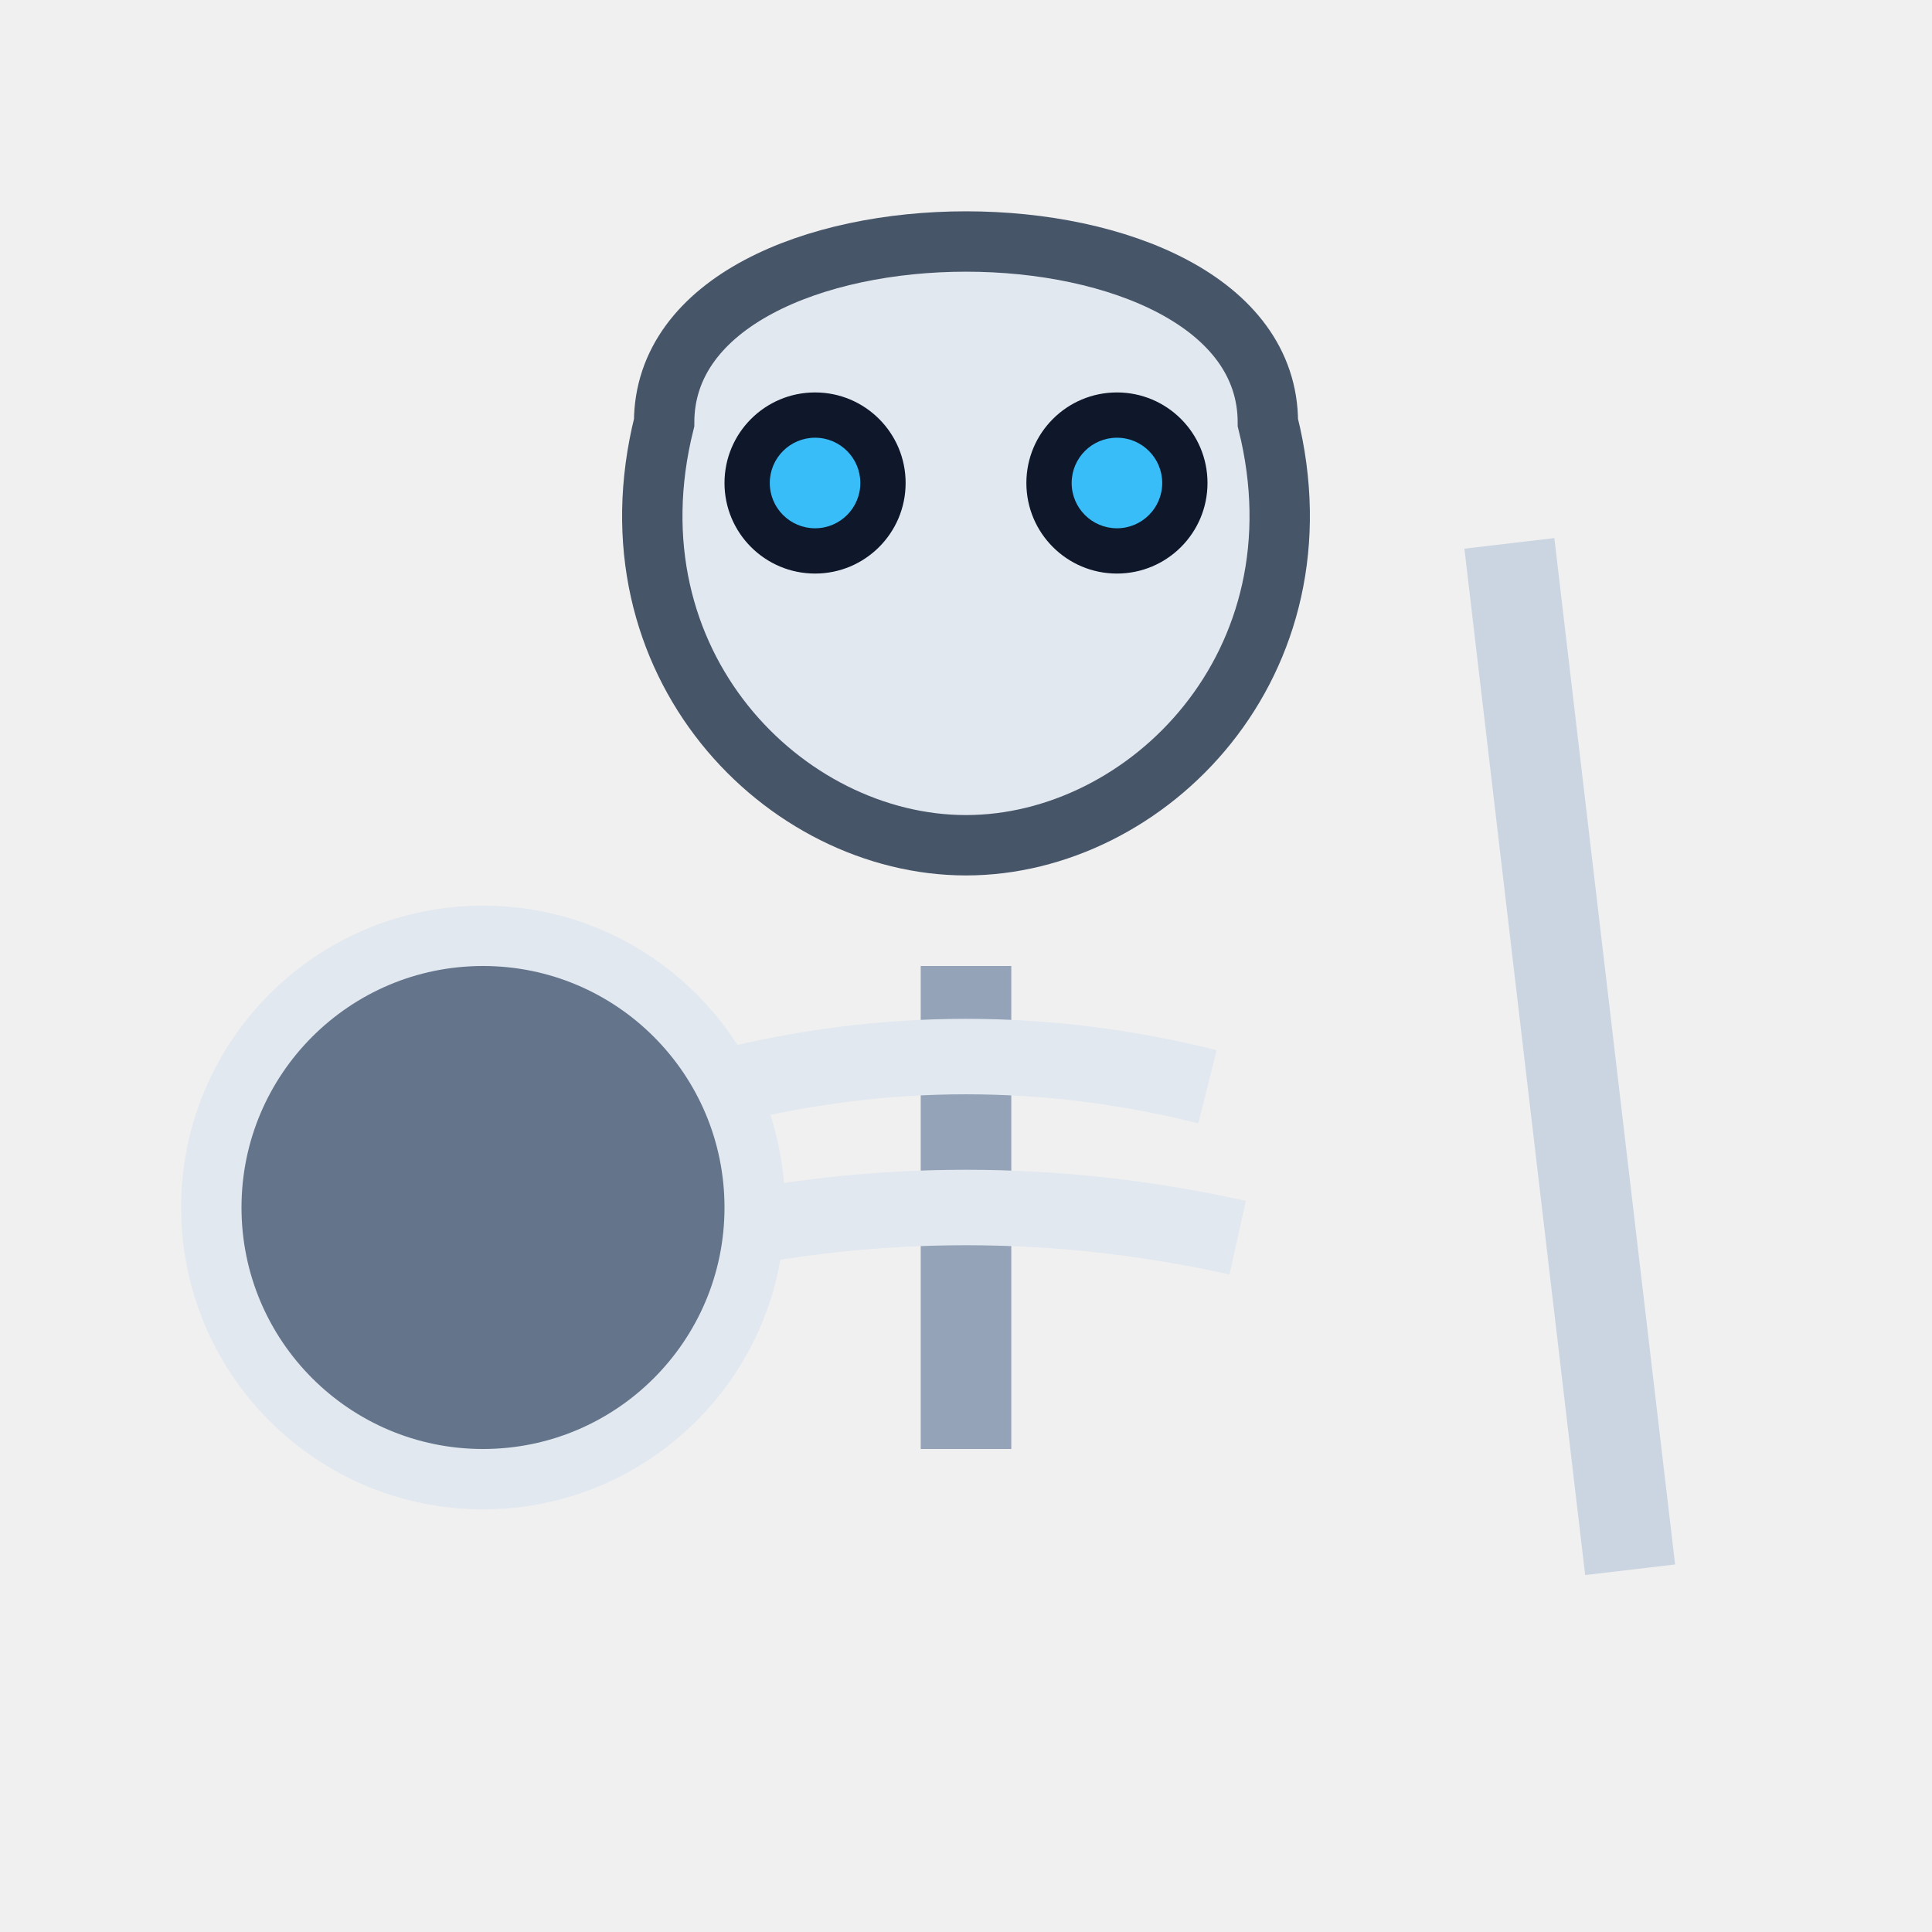
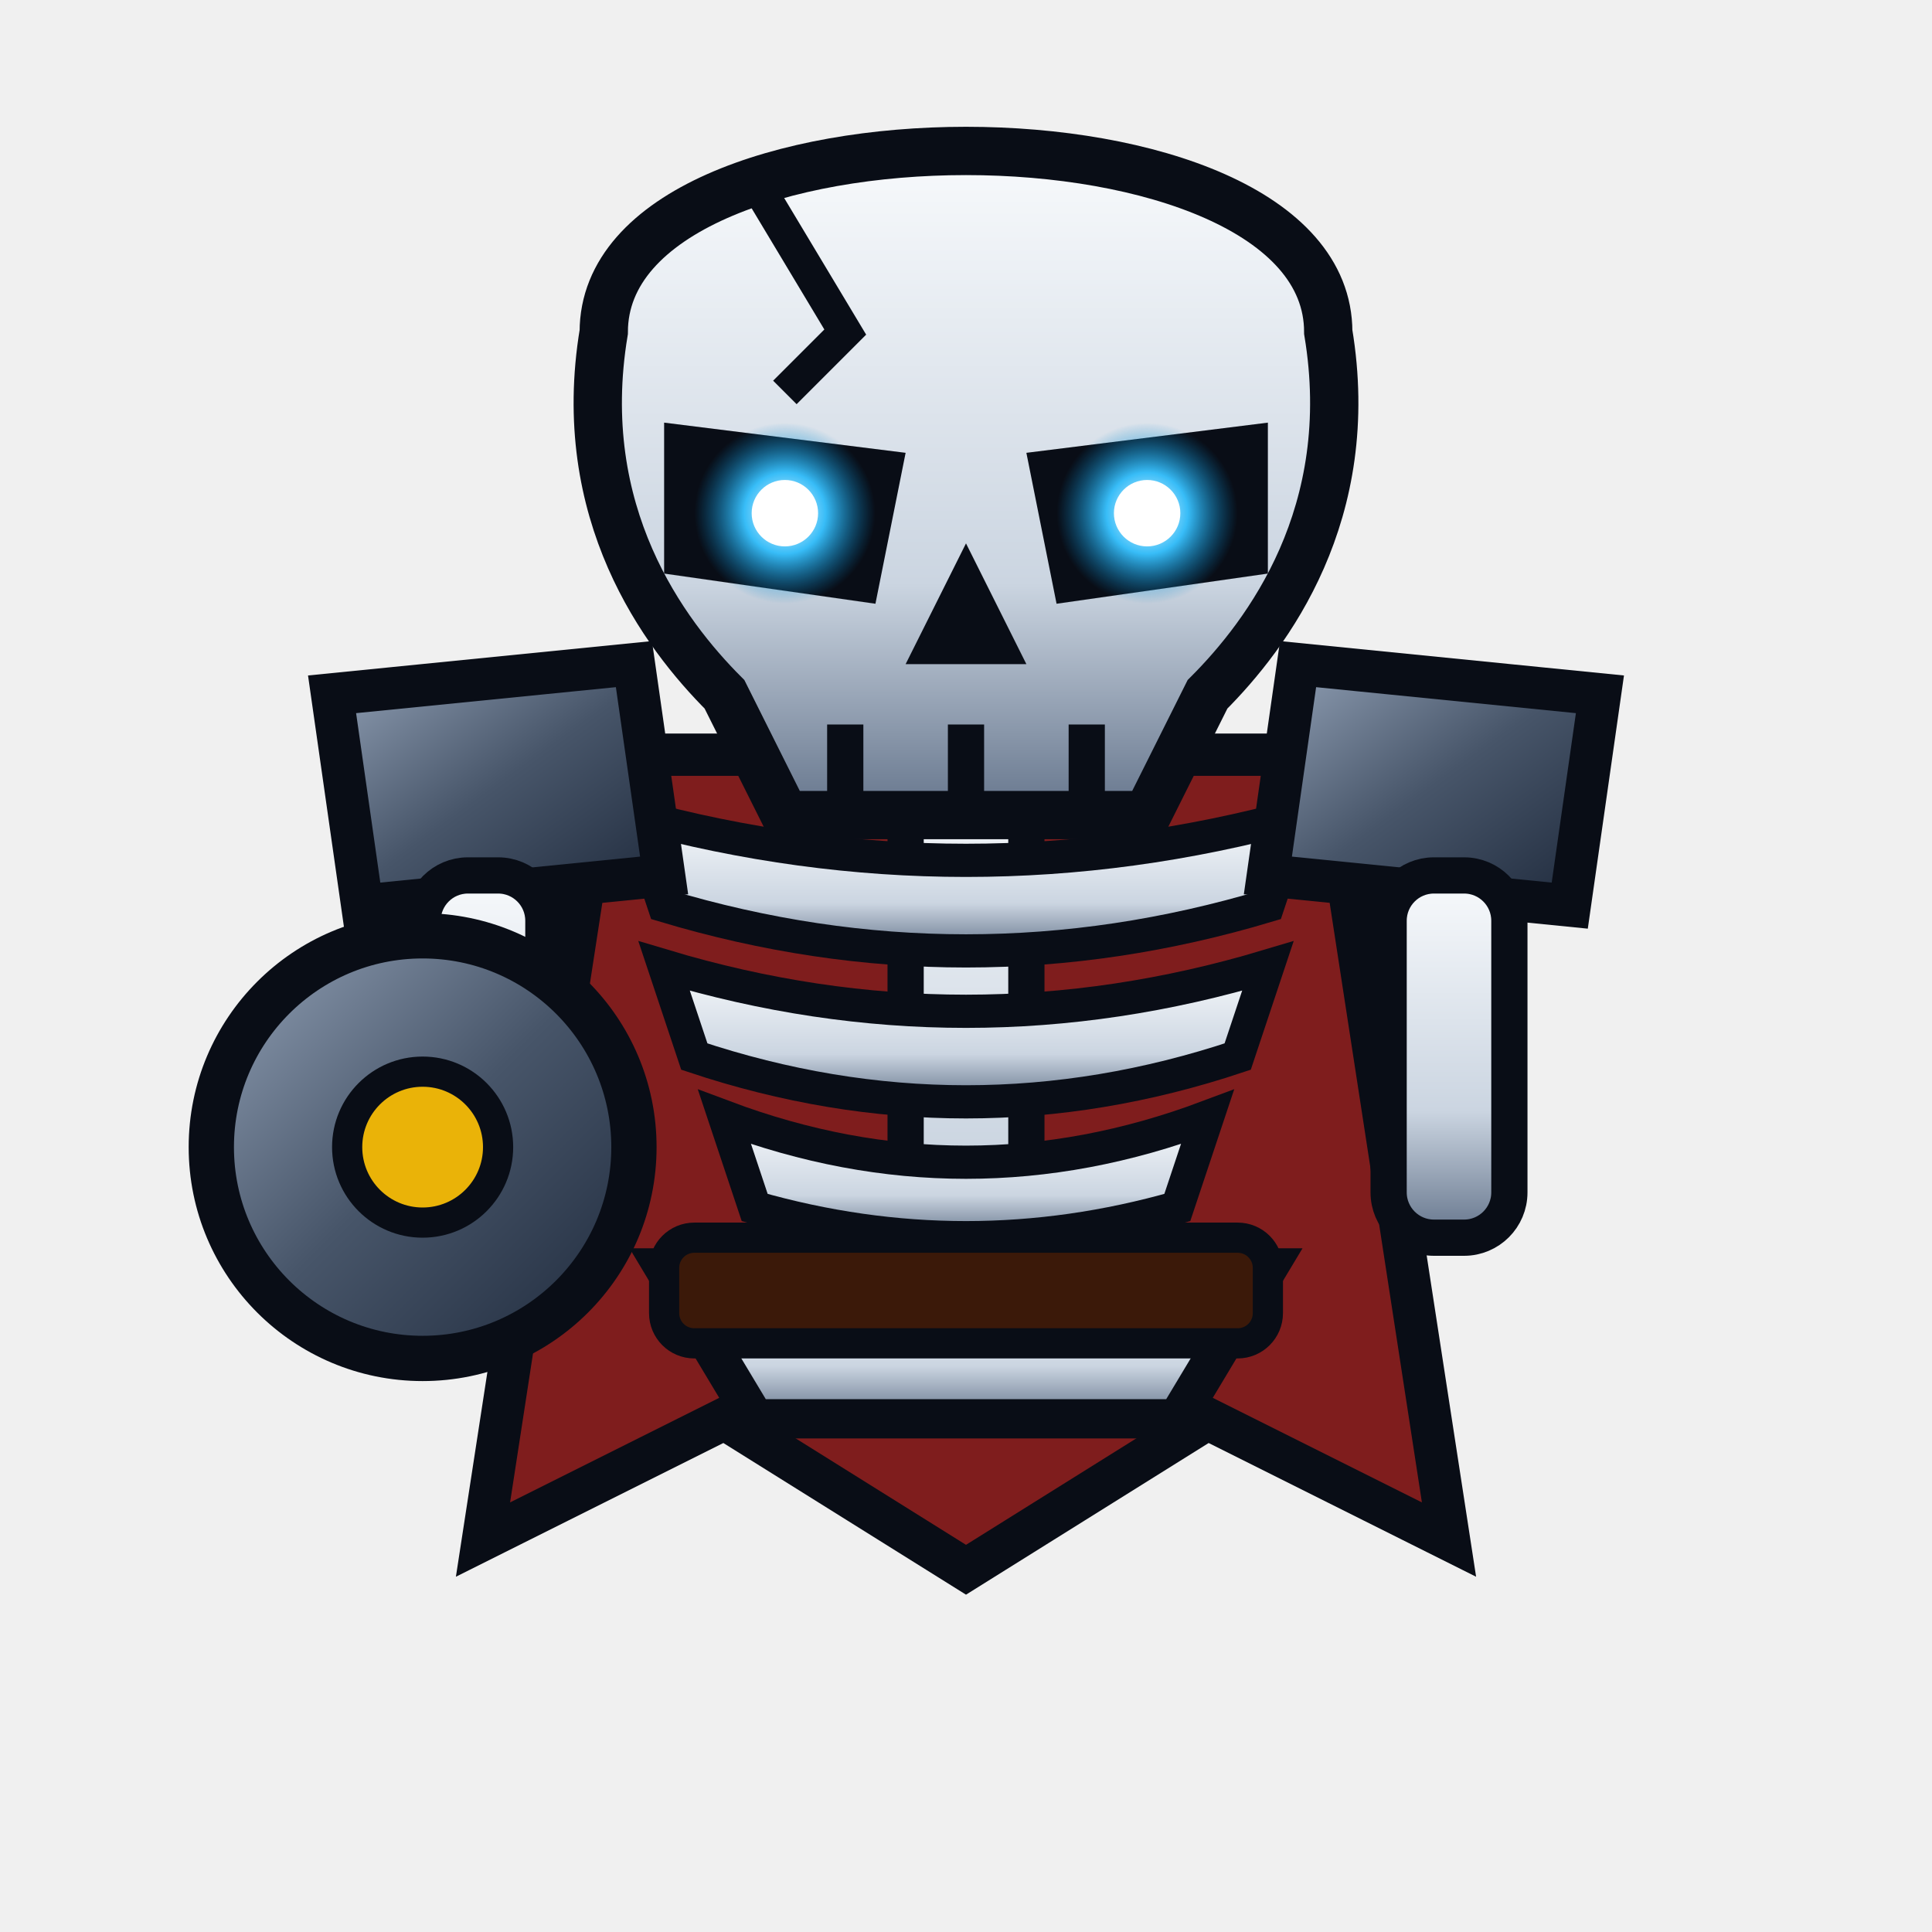
- <svg xmlns="http://www.w3.org/2000/svg" width="32" height="32" viewBox="0 0 64 64">
-   <path d="M 22 14 C 22 6, 42 6, 42 14 C 44 22, 38 28, 32 28 C 26 28, 20 22, 22 14 Z" fill="#e2e8f0" stroke="#475569" stroke-width="2" />
-   <circle cx="27" cy="16" r="3" fill="#0f172a" />
-   <circle cx="27" cy="16" r="1.5" fill="#38bdf8" />
-   <circle cx="37" cy="16" r="3" fill="#0f172a" />
-   <circle cx="37" cy="16" r="1.5" fill="#38bdf8" />
-   <line x1="32" y1="32" x2="32" y2="48" stroke="#94a3b8" stroke-width="3" />
-   <path d="M 24 36 Q 32 34 40 36 M 23 41 Q 32 39 41 41" stroke="#e2e8f0" stroke-width="2.5" fill="none" />
-   <line x1="50" y1="18" x2="54" y2="52" stroke="#cbd5e1" stroke-width="3" />
-   <circle cx="16" cy="40" r="9" fill="#64748b" stroke="#e2e8f0" stroke-width="2" />
+ <svg xmlns="http://www.w3.org/2000/svg" width="48" height="48" viewBox="0 0 64 64">
+   <defs>
+     <linearGradient id="boneGrad" x1="0%" y1="0%" x2="0%" y2="100%">
+       <stop offset="0%" stop-color="#f8fafc" />
+       <stop offset="65%" stop-color="#cbd5e1" />
+       <stop offset="100%" stop-color="#64748b" />
+     </linearGradient>
+     <linearGradient id="rustSteel" x1="0%" y1="0%" x2="100%" y2="100%">
+       <stop offset="0%" stop-color="#94a3b8" />
+       <stop offset="50%" stop-color="#475569" />
+       <stop offset="100%" stop-color="#1e293b" />
+     </linearGradient>
+     <radialGradient id="soulEye" cx="50%" cy="50%" r="50%">
+       <stop offset="0%" stop-color="#ffffff" />
+       <stop offset="45%" stop-color="#38bdf8" />
+       <stop offset="100%" stop-color="#0284c7" stop-opacity="0" />
+     </radialGradient>
+   </defs>
+   <path d="M 20 25 L 16 51 L 24 47 L 32 52 L 40 47 L 48 51 L 44 25 Z" fill="#7f1d1d" stroke="#090d16" stroke-width="1.4" />
+   <rect x="30" y="24" width="4" height="22" rx="1" fill="url(#boneGrad)" stroke="#090d16" stroke-width="1.2" />
+   <path d="M 21 27 Q 32 30 43 27 L 42 30 Q 32 33 22 30 Z" fill="url(#boneGrad)" stroke="#090d16" stroke-width="1.1" />
+   <path d="M 22 32 Q 32 35 42 32 L 41 35 Q 32 38 23 35 Z" fill="url(#boneGrad)" stroke="#090d16" stroke-width="1.1" />
+   <path d="M 24 37 Q 32 40 40 37 L 39 40 Q 32 42 25 40 Z" fill="url(#boneGrad)" stroke="#090d16" stroke-width="1.1" />
+   <path d="M 22 42 L 42 42 L 39 47 L 25 47 Z" fill="url(#boneGrad)" stroke="#090d16" stroke-width="1.3" />
+   <rect x="22" y="41" width="20" height="3.5" rx="1" fill="#3b1909" stroke="#090d16" stroke-width="1" />
+   <path d="M 11 23 L 21 22 L 22 29 L 12 30 Z" fill="url(#rustSteel)" stroke="#090d16" stroke-width="1.4" />
+   <rect x="14" y="29" width="4" height="12" rx="1.5" fill="url(#boneGrad)" stroke="#090d16" stroke-width="1.2" />
+   <circle cx="14" cy="38" r="7" fill="url(#rustSteel)" stroke="#090d16" stroke-width="1.5" />
+   <circle cx="14" cy="38" r="2.5" fill="#eab308" stroke="#090d16" stroke-width="1" />
+   <path d="M 53 23 L 43 22 L 42 29 L 52 30 Z" fill="url(#rustSteel)" stroke="#090d16" stroke-width="1.4" />
+   <rect x="46" y="29" width="4" height="12" rx="1.5" fill="url(#boneGrad)" stroke="#090d16" stroke-width="1.2" />
+   <path d="M 20 11 C 20 3 44 3 44 11 C 45 17 42 21 40 23 L 38 27 L 26 27 L 24 23 C 22 21 19 17 20 11 Z" fill="url(#boneGrad)" stroke="#090d16" stroke-width="1.6" />
+   <path d="M 25 6 L 28 11 L 26 13" stroke="#090d16" stroke-width="1.1" fill="none" />
+   <polygon points="22,14 30,15 29,20 22,19" fill="#090d16" />
+   <polygon points="42,14 34,15 35,20 42,19" fill="#090d16" />
+   <circle cx="26" cy="17" r="3" fill="url(#soulEye)" />
+   <circle cx="38" cy="17" r="3" fill="url(#soulEye)" />
+   <circle cx="26" cy="17" r="1.1" fill="#ffffff" />
+   <circle cx="38" cy="17" r="1.1" fill="#ffffff" />
+   <polygon points="32,18 30,22 34,22" fill="#090d16" />
+   <line x1="28" y1="24" x2="28" y2="27" stroke="#090d16" stroke-width="1.2" />
+   <line x1="32" y1="24" x2="32" y2="27" stroke="#090d16" stroke-width="1.2" />
+   <line x1="36" y1="24" x2="36" y2="27" stroke="#090d16" stroke-width="1.2" />
</svg>
